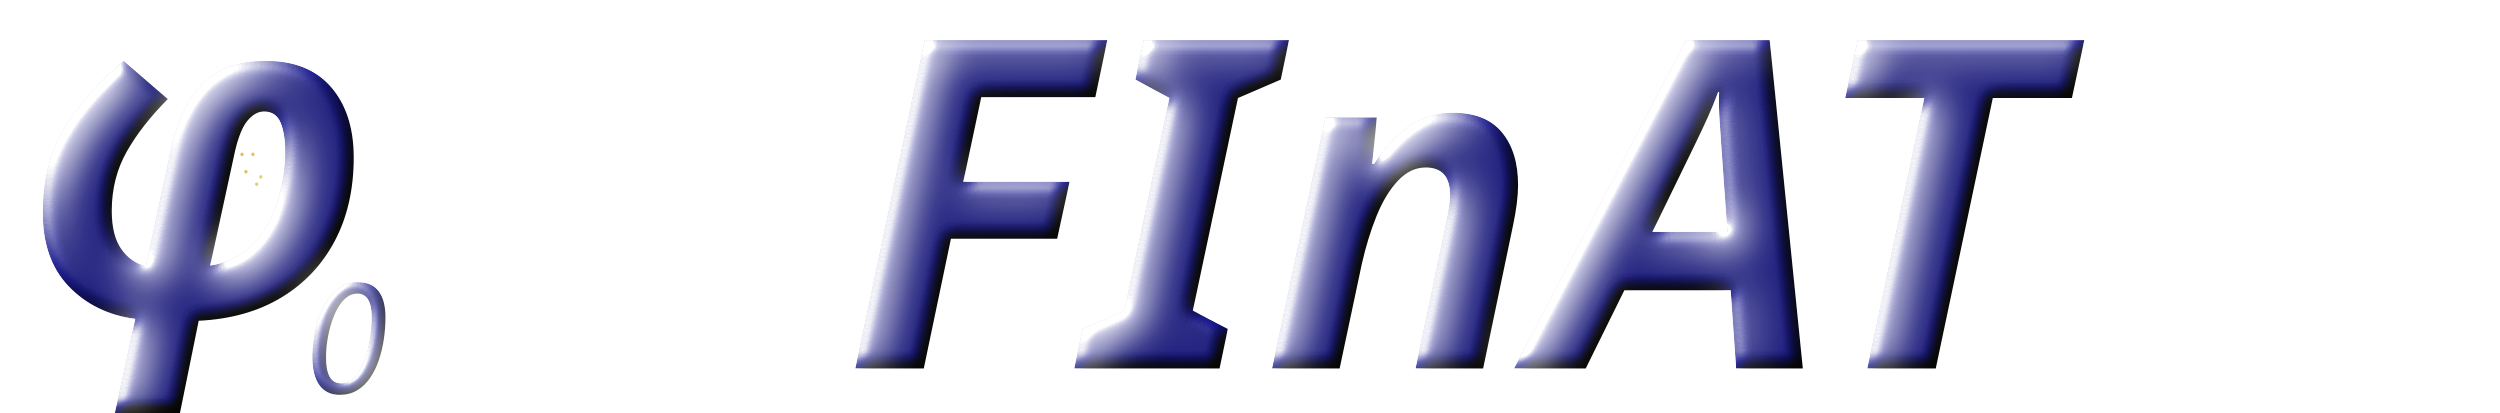
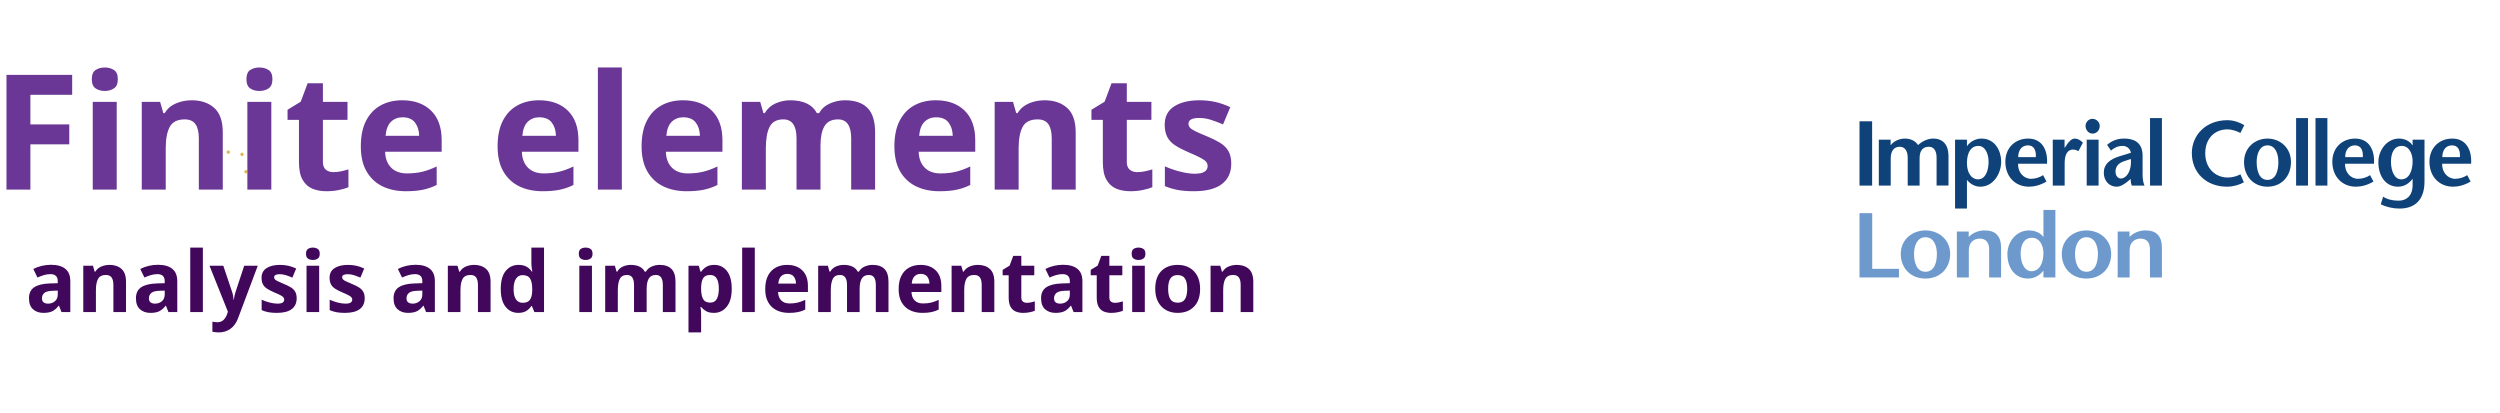
<svg xmlns="http://www.w3.org/2000/svg" xmlns:xlink="http://www.w3.org/1999/xlink" width="1120" height="185" id="svg2" version="1.1">
  <defs id="defs4">
    <marker style="overflow:visible" id="Arrow1SstartRN" refX="0" refY="0" orient="auto">
      <path transform="matrix(0.2,0,0,0.2,1.2,0)" style="fill:url(#linearGradient6926);fill-rule:evenodd;stroke:url(#linearGradient6926);stroke-width:1pt;marker-start:none" d="M 0,0 5,-5 -12.5,0 5,5 0,0 z" id="path7129" />
    </marker>
    <linearGradient xlink:href="#linearGradient3328" id="linearGradient6926" gradientUnits="userSpaceOnUse" x1="95.859" y1="383.739" x2="276.635" y2="349.407" />
    <linearGradient xlink:href="#rect1511_1_-0-1" id="linearGradient6924" gradientUnits="userSpaceOnUse" gradientTransform="matrix(109.471,0,0,-10.70103,34573.927,5440.32)" x1="-317.258" y1="542.412" x2="-316.715" y2="542.412" />
    <linearGradient xlink:href="#rect1511_1_-0-1" id="linearGradient6922" gradientUnits="userSpaceOnUse" gradientTransform="matrix(109.471,0,0,-10.70103,34573.83,5320.278)" x1="-317.258" y1="542.412" x2="-316.715" y2="542.412" />
    <marker style="overflow:visible" id="Arrow1SstartR" refX="0" refY="0" orient="auto">
      <path transform="matrix(0.2,0,0,0.2,1.2,0)" style="fill:url(#linearGradient5829);fill-rule:evenodd;stroke:url(#linearGradient5829);stroke-width:1pt;marker-start:none" d="M 0,0 5,-5 -12.5,0 5,5 0,0 z" id="path6405" />
    </marker>
    <linearGradient gradientUnits="userSpaceOnUse" y2="383.739" x2="287.743" y1="383.739" x1="95.859" id="linearGradient5829" xlink:href="#rect1511_1_-0" />
    <linearGradient id="linearGradient6429-2">
      <stop id="stop6431-9" offset="0" style="stop-color:#0000ff;stop-opacity:1;" />
      <stop id="stop6433-0" offset="1" style="stop-color:#0000ff;stop-opacity:0;" />
    </linearGradient>
    <linearGradient y2="434.478" x2="418.761" y1="434.478" x1="262.572" gradientUnits="userSpaceOnUse" id="linearGradient3385-6" xlink:href="#linearGradient6429-2" />
    <linearGradient y2="542.412" y1="542.412" x2="-316.715" x1="-317.258" id="linearGradient3328" gradientUnits="userSpaceOnUse" gradientTransform="matrix(29.4937,0,0,-4.0625,9368.054,2205.97)">
      <stop id="stop3330" style="stop-color:#18a9ff;stop-opacity:1;" offset="0" />
      <stop id="stop3332" style="stop-color:#2032a6;stop-opacity:1;" offset="1" />
    </linearGradient>
    <linearGradient y2="542.412" x2="-316.715" y1="542.412" x1="-317.258" gradientTransform="matrix(109.471,0,0,-10.70103,34573.927,5440.32)" gradientUnits="userSpaceOnUse" id="linearGradient6480-1" xlink:href="#rect1511_1_-0-1" />
    <linearGradient y2="542.412" y1="542.412" x2="-316.715" x1="-317.258" id="rect1511_1_-0-1" gradientUnits="userSpaceOnUse" gradientTransform="matrix(29.4937,0,0,-4.0625,9368.054,2205.97)">
      <stop id="stop11-7-0" style="stop-color:#18a9ff;stop-opacity:1;" offset="0" />
      <stop id="stop13-2-7" style="stop-color:#2032a6;stop-opacity:1;" offset="1" />
    </linearGradient>
    <linearGradient y2="113.379" x2="172.25" y1="107.648" x1="35.031" gradientTransform="matrix(0.8028061,0,0,0.8028061,417.5134,251.278)" gradientUnits="userSpaceOnUse" id="linearGradient6811" xlink:href="#linearGradient2595" />
    <radialGradient r="186.907" fy="250.501" fx="92.779" cy="250.501" cx="92.779" gradientTransform="matrix(4.756774,1.635496,-0.9409773,2.7369,-67.71141,-595.7993)" gradientUnits="userSpaceOnUse" id="radialGradient6809" xlink:href="#linearGradient2595" />
    <linearGradient xlink:href="#linearGradient2595-2" id="linearGradient6684-2" gradientUnits="userSpaceOnUse" gradientTransform="matrix(0.8028061,0,0,0.8028061,417.5134,251.278)" x1="35.031" y1="107.648" x2="172.25" y2="113.379" />
    <linearGradient y2="113.379" x2="172.25" y1="107.648" x1="35.031" gradientTransform="matrix(0.8028061,0,0,0.8028061,417.5134,251.278)" gradientUnits="userSpaceOnUse" id="linearGradient6632-6" xlink:href="#linearGradient2595-2" />
    <linearGradient id="linearGradient2595-2">
      <stop style="stop-color:#ffffff;stop-opacity:1;" offset="0" id="stop2597-2" />
      <stop style="stop-color:#ffffff;stop-opacity:0;" offset="1" id="stop2599-4" />
    </linearGradient>
    <radialGradient xlink:href="#linearGradient2595-2" id="radialGradient2601-0" cx="92.779" cy="250.501" fx="92.779" fy="250.501" r="186.907" gradientTransform="matrix(4.756774,1.635496,-0.9409773,2.7369,-67.71141,-595.7993)" gradientUnits="userSpaceOnUse" />
    <linearGradient xlink:href="#linearGradient2595-6" id="linearGradient6684-7" gradientUnits="userSpaceOnUse" gradientTransform="matrix(0.8028061,0,0,0.8028061,417.5134,251.278)" x1="35.031" y1="107.648" x2="172.25" y2="113.379" />
    <linearGradient y2="113.379" x2="172.25" y1="107.648" x1="35.031" gradientTransform="matrix(0.8028061,0,0,0.8028061,417.5134,251.278)" gradientUnits="userSpaceOnUse" id="linearGradient6632-0" xlink:href="#linearGradient2595-6" />
    <linearGradient id="linearGradient2595-6">
      <stop style="stop-color:#ffffff;stop-opacity:1;" offset="0" id="stop2597-81" />
      <stop style="stop-color:#ffffff;stop-opacity:0;" offset="1" id="stop2599-85" />
    </linearGradient>
    <radialGradient xlink:href="#linearGradient2595-6" id="radialGradient2601-4" cx="92.779" cy="250.501" fx="92.779" fy="250.501" r="186.907" gradientTransform="matrix(4.756774,1.635496,-0.9409773,2.7369,-67.71141,-595.7993)" gradientUnits="userSpaceOnUse" />
    <linearGradient xlink:href="#linearGradient2595-5" id="linearGradient6684" gradientUnits="userSpaceOnUse" gradientTransform="matrix(0.8028061,0,0,0.8028061,417.5134,251.278)" x1="35.031" y1="107.648" x2="172.25" y2="113.379" />
    <linearGradient y2="113.379" x2="172.25" y1="107.648" x1="35.031" gradientTransform="matrix(0.8028061,0,0,0.8028061,417.5134,251.278)" gradientUnits="userSpaceOnUse" id="linearGradient6632-5" xlink:href="#linearGradient2595-5" />
    <linearGradient id="linearGradient2595-5">
      <stop style="stop-color:#ffffff;stop-opacity:1;" offset="0" id="stop2597-8" />
      <stop style="stop-color:#ffffff;stop-opacity:0;" offset="1" id="stop2599-8" />
    </linearGradient>
    <radialGradient xlink:href="#linearGradient2595-5" id="radialGradient2601-9" cx="92.779" cy="250.501" fx="92.779" fy="250.501" r="186.907" gradientTransform="matrix(4.756774,1.635496,-0.9409773,2.7369,-67.71141,-595.7993)" gradientUnits="userSpaceOnUse" />
    <linearGradient y2="113.379" x2="172.25" y1="107.648" x1="35.031" gradientTransform="matrix(0.8028061,0,0,0.8028061,417.5134,251.278)" gradientUnits="userSpaceOnUse" id="linearGradient6632" xlink:href="#linearGradient2595" />
    <linearGradient id="linearGradient2595">
      <stop style="stop-color:#ffffff;stop-opacity:1;" offset="0" id="stop2597" />
      <stop style="stop-color:#ffffff;stop-opacity:0;" offset="1" id="stop2599" />
    </linearGradient>
    <linearGradient id="linearGradient3105">
      <stop style="stop-color:#ffffff;stop-opacity:1;" offset="0" id="stop3107" />
      <stop style="stop-color:#ffffff;stop-opacity:0;" offset="1" id="stop3109" />
    </linearGradient>
    <radialGradient xlink:href="#linearGradient3105" id="radialGradient3111" cx="-212.733" cy="554.967" fx="-212.733" fy="554.967" r="225.933" gradientTransform="matrix(1.169684,0.3090942,-0.1720308,0.6510061,159.6627,323.8802)" gradientUnits="userSpaceOnUse" />
    <linearGradient id="linearGradient5594">
      <stop id="stop5596" offset="0" style="stop-color:#b2d2e3;stop-opacity:1;" />
      <stop style="stop-color:#5a9fc3;stop-opacity:0.498;" offset="0.5" id="stop5602" />
      <stop id="stop5598" offset="1" style="stop-color:#5a9fc3;stop-opacity:0;" />
    </linearGradient>
    <radialGradient xlink:href="#linearGradient2595" id="radialGradient2601" cx="92.779" cy="250.501" fx="92.779" fy="250.501" r="186.907" gradientTransform="matrix(4.756774,1.635496,-0.9409773,2.7369,-67.71141,-595.7993)" gradientUnits="userSpaceOnUse" />
    <linearGradient xlink:href="#linearGradient2595" id="linearGradient2618" x1="35.031" y1="107.648" x2="172.25" y2="113.379" gradientUnits="userSpaceOnUse" gradientTransform="matrix(4.284201,0,0,4.284201,-211.9551,-277.7878)" />
    <linearGradient y2="542.412" y1="542.412" x2="-316.715" x1="-317.258" id="rect1511_1_-0" gradientUnits="userSpaceOnUse" gradientTransform="matrix(29.4937,0,0,-4.0625,9368.054,2205.97)">
      <stop id="stop11-7" style="stop-color:#18a9ff;stop-opacity:1;" offset="0" />
      <stop id="stop13-2" style="stop-color:#2032a6;stop-opacity:1;" offset="1" />
    </linearGradient>
    <linearGradient y2="542.41" y1="542.41" x2="-316.716" x1="-317.259" id="rect1512_1_-6" gradientUnits="userSpaceOnUse" gradientTransform="matrix(29.4937,0,0,-4.0625,9368.054,2251.383)" xlink:href="#rect1511_1_-0">
      <stop id="stop17-9" style="stop-color:#A7873D" offset="0" />
      <stop id="stop19-2" style="stop-color:#663624" offset="1" />
    </linearGradient>
    <linearGradient y2="542.412" y1="542.412" x2="-316.715" x1="-317.258" id="rect1511_1_" gradientUnits="userSpaceOnUse" gradientTransform="matrix(29.4937,0,0,-4.0625,9368.054,2205.97)">
      <stop id="stop11" style="stop-color:#18cc1c;stop-opacity:1;" offset="0" />
      <stop id="stop13" style="stop-color:#20701a;stop-opacity:1;" offset="1" />
    </linearGradient>
    <linearGradient y2="542.41" y1="542.41" x2="-316.716" x1="-317.259" id="rect1512_1_" gradientUnits="userSpaceOnUse" gradientTransform="matrix(29.4937,0,0,-4.0625,9368.054,2251.383)" xlink:href="#rect1511_1_">
      <stop id="stop17" style="stop-color:#A7873D" offset="0" />
      <stop id="stop19" style="stop-color:#663624" offset="1" />
    </linearGradient>
    <clipPath id="clipPath5013" clipPathUnits="userSpaceOnUse">
      <path id="path5015" clip-rule="evenodd" d="m 363.544,9.914 c -1.714,-0.949 -15.714,-8.97 -15.771,-8.986 -0.545,-0.363 -1.258,0 -1.258,0.606 0,0.606 0.76,1.015 0.76,1.015 0,0 1.714,1.111 1.714,3.993 -0.037,2.388 -0.047,6.179 -0.047,8.481 -0.587,3.11 -1.85,3.534 -1.876,3.584 -0.582,0.576 -0.634,0.616 -0.173,1.222 0.461,0.606 1.641,-0.197 1.641,-0.197 0,0 14.057,-7.976 14.886,-8.476 0.309,-0.278 0.875,-0.601 0.126,-1.242 m -24.294,-5.724 c -1.845,0 -40.752,-0.01 -68.097,-0.01 -2.406,0 -3.176,3.18 -3.176,3.736 0,1.459 0.037,2.933 0.037,4.76 0,1.827 1.525,3.64 3.092,3.64 1.567,0 67.641,-0.005 68.254,-0.005 1.73,0 3.129,-1.807 3.129,-3.367 0,-1.938 0.011,-3.988 0.011,-5.063 0,-1.888 -1.405,-3.69 -3.25,-3.69 m -77.473,11.843 c -0.257,-0.833 -0.676,-9.334 0.047,-11.358 0.33,-0.939 1.174,-1.716 1.745,-2.529 0.32,-0.454 0.414,-0.818 -0.121,-1.247 -0.304,-0.323 -0.833,0.066 -0.833,0.066 0,0 -9.796,5.518 -15.808,8.925 -0.246,0.237 -0.293,0.631 -0.157,0.944 0.126,0.273 0.566,0.55 1.31,0.944 3.763,2.12 14.204,7.931 14.65,8.198 0.839,0.323 1.179,-0.293 1.179,-0.293 0,0 0.257,-0.318 -0.356,-1.02 -0.44,-0.212 -1.578,-1.524 -1.656,-2.63" />
    </clipPath>
    <clipPath id="clipPath5005" clipPathUnits="userSpaceOnUse">
      <path id="path5007" d="m 0,0 1000,0 0,1000 L 0,1000 0,0 z" />
    </clipPath>
    <clipPath id="clipPath4953" clipPathUnits="userSpaceOnUse">
      <path id="path4955" d="m 0,891.015 720,0 0,-891 -720,0 0,891 z" />
    </clipPath>
    <clipPath id="clipPath4945" clipPathUnits="userSpaceOnUse">
      <path id="path4947" d="m 45,846 630,0 0,-801 -630,0 0,801 z" />
    </clipPath>
    <clipPath id="clipPath4933" clipPathUnits="userSpaceOnUse">
      <path id="path4935" d="m 0,891.015 720,0 0,-891 -720,0 0,891 z" />
    </clipPath>
    <clipPath id="clipPath4925" clipPathUnits="userSpaceOnUse">
      <path id="path4927" d="m 45,846 630,0 0,-801 -630,0 0,801 z" />
    </clipPath>
    <clipPath id="clipPath4917" clipPathUnits="userSpaceOnUse">
      <path id="path4919" clip-rule="evenodd" d="m 86.5,402.79 105.5,0 0,-64.75 -105.5,0 0,64.75 z" />
    </clipPath>
    <clipPath id="clipPath4905" clipPathUnits="userSpaceOnUse">
      <path id="path4907" d="m 0,891.015 720,0 0,-891 -720,0 0,891 z" />
    </clipPath>
    <clipPath id="clipPath4897" clipPathUnits="userSpaceOnUse">
      <path id="path4899" d="m 45,846 630,0 0,-801 -630,0 0,801 z" />
    </clipPath>
    <clipPath id="clipPath4889" clipPathUnits="userSpaceOnUse">
      <path id="path4891" clip-rule="evenodd" d="m 86.5,365.24 105.5,0 0,-88.75 -105.5,0 0,88.75 z" />
    </clipPath>
    <clipPath id="clipPath4861" clipPathUnits="userSpaceOnUse">
      <path id="path4863" d="m 0,891.015 720,0 0,-891 -720,0 0,891 z" />
    </clipPath>
    <clipPath id="clipPath4853" clipPathUnits="userSpaceOnUse">
      <path id="path4855" d="m 45,846 630,0 0,-801 -630,0 0,801 z" />
    </clipPath>
    <clipPath id="clipPath4705" clipPathUnits="userSpaceOnUse">
      <path id="path4707" d="m 0,891.015 720,0 0,-891 -720,0 0,891 z" />
    </clipPath>
    <clipPath id="clipPath4697" clipPathUnits="userSpaceOnUse">
      <path id="path4699" d="m 45,846 630,0 0,-801 -630,0 0,801 z" />
    </clipPath>
    <clipPath id="clipPath4689" clipPathUnits="userSpaceOnUse">
      <path id="path4691" clip-rule="evenodd" d="m 229.19,697.89 107,0 0,-108.5 -107,0 0,108.5 z" />
    </clipPath>
    <clipPath id="clipPath4541" clipPathUnits="userSpaceOnUse">
      <path id="path4543" d="m 0,891.015 720,0 0,-891 -720,0 0,891 z" />
    </clipPath>
    <clipPath id="clipPath4533" clipPathUnits="userSpaceOnUse">
      <path id="path4535" d="m 45,846 630,0 0,-801 -630,0 0,801 z" />
    </clipPath>
    <clipPath id="clipPath4525" clipPathUnits="userSpaceOnUse">
      <path id="path4527" clip-rule="evenodd" d="m 428.19,697.89 107,0 0,-108.5 -107,0 0,108.5 z" />
    </clipPath>
    <clipPath id="clipPath4377" clipPathUnits="userSpaceOnUse">
      <path id="path4379" d="m 0,891.015 720,0 0,-891 -720,0 0,891 z" />
    </clipPath>
    <clipPath id="clipPath4369" clipPathUnits="userSpaceOnUse">
      <path id="path4371" d="m 45,846 630,0 0,-801 -630,0 0,801 z" />
    </clipPath>
    <clipPath id="clipPath4361" clipPathUnits="userSpaceOnUse">
      <path id="path4363" clip-rule="evenodd" d="m 229.19,383.89 107,0 0,-108.5 -107,0 0,108.5 z" />
    </clipPath>
    <clipPath id="clipPath4211" clipPathUnits="userSpaceOnUse">
      <path id="path4213" d="m 0,891.015 720,0 0,-891 -720,0 0,891 z" />
    </clipPath>
    <clipPath id="clipPath4203" clipPathUnits="userSpaceOnUse">
      <path id="path4205" d="m 45,846 630,0 0,-801 -630,0 0,801 z" />
    </clipPath>
    <clipPath id="clipPath4195" clipPathUnits="userSpaceOnUse">
      <path id="path4197" clip-rule="evenodd" d="m 428.19,383.89 107,0 0,-108.5 -107,0 0,108.5 z" />
    </clipPath>
    <clipPath id="clipPath4047" clipPathUnits="userSpaceOnUse">
      <path id="path4049" d="m 0,891.015 720,0 0,-891 -720,0 0,891 z" />
    </clipPath>
    <clipPath id="clipPath4039" clipPathUnits="userSpaceOnUse">
      <path id="path4041" d="m 45,846 630,0 0,-801 -630,0 0,801 z" />
    </clipPath>
    <clipPath id="clipPath4031" clipPathUnits="userSpaceOnUse">
      <path id="path4033" clip-rule="evenodd" d="m 229.19,268.89 107,0 0,-108.5 -107,0 0,108.5 z" />
    </clipPath>
    <clipPath id="clipPath3883" clipPathUnits="userSpaceOnUse">
      <path id="path3885" d="m 0,891.015 720,0 0,-891 -720,0 0,891 z" />
    </clipPath>
    <clipPath id="clipPath3875" clipPathUnits="userSpaceOnUse">
      <path id="path3877" d="m 45,846 630,0 0,-801 -630,0 0,801 z" />
    </clipPath>
    <clipPath id="clipPath3867" clipPathUnits="userSpaceOnUse">
      <path id="path3869" clip-rule="evenodd" d="m 428.19,268.89 107,0 0,-108.5 -107,0 0,108.5 z" />
    </clipPath>
    <clipPath id="clipPath3267" clipPathUnits="userSpaceOnUse">
      <path id="path3269" d="m 0,891.015 720,0 0,-891 -720,0 0,891 z" />
    </clipPath>
    <clipPath id="clipPath3259" clipPathUnits="userSpaceOnUse">
      <path id="path3261" d="m 45,846 630,0 0,-801 -630,0 0,801 z" />
    </clipPath>
    <clipPath id="clipPath3163" clipPathUnits="userSpaceOnUse">
      <path id="path3165" clip-rule="evenodd" d="m 582.612,782.41 -495.466,0 0,20.618 495.466,0 c 5.675,0 10.276,-4.615 10.276,-10.309 0,-5.694 -4.601,-10.309 -10.276,-10.309" />
    </clipPath>
    <clipPath id="clipPath3155" clipPathUnits="userSpaceOnUse">
      <path id="path3157" clip-rule="evenodd" d="m 582.775,782.41 -495.62,0 0,20.618 495.62,0 c 5.674,0 10.274,-4.615 10.274,-10.309 0,-5.694 -4.6,-10.309 -10.274,-10.309" />
    </clipPath>
    <clipPath id="clipPath3143" clipPathUnits="userSpaceOnUse">
      <path id="path3145" clip-rule="evenodd" d="m 582.612,782.41 -495.466,0 0,20.618 495.466,0 c 5.675,0 10.276,-4.615 10.276,-10.309 0,-5.694 -4.601,-10.309 -10.276,-10.309" />
    </clipPath>
    <clipPath id="clipPath3131" clipPathUnits="userSpaceOnUse">
      <path id="path3133" clip-rule="evenodd" d="m 58.62,815.78 550,0 0,-51.28 -550,0 0,51.28 z" />
    </clipPath>
    <clipPath id="clipPath3121" clipPathUnits="userSpaceOnUse">
      <path id="path3123" d="m 0,891.015 720,0 0,-891 -720,0 0,891 z" />
    </clipPath>
    <clipPath id="clipPath3113" clipPathUnits="userSpaceOnUse">
      <path id="path3115" d="m 45,846 630,0 0,-801 -630,0 0,801 z" />
    </clipPath>
    <clipPath id="clipPath3093" clipPathUnits="userSpaceOnUse">
      <path id="path3095" clip-rule="evenodd" d="m 583.002,411.929 -495.715,0 0,20.783 495.715,0 c 5.547,0 10.045,-4.653 10.045,-10.392 0,-5.739 -4.498,-10.391 -10.045,-10.391" />
    </clipPath>
    <clipPath id="clipPath3085" clipPathUnits="userSpaceOnUse">
      <path id="path3087" clip-rule="evenodd" d="m 583,411.929 -495.714,0 0,20.783 495.714,0 c 5.549,0 10.047,-4.653 10.047,-10.392 0,-5.739 -4.498,-10.391 -10.047,-10.391" />
    </clipPath>
    <clipPath id="clipPath3073" clipPathUnits="userSpaceOnUse">
      <path id="path3075" clip-rule="evenodd" d="m 583.002,411.929 -495.715,0 0,20.783 495.715,0 c 5.547,0 10.045,-4.653 10.045,-10.392 0,-5.739 -4.498,-10.391 -10.045,-10.391" />
    </clipPath>
    <clipPath id="clipPath3061" clipPathUnits="userSpaceOnUse">
      <path id="path3063" clip-rule="evenodd" d="m 60,446 549,0 0,-52 -549,0 0,52 z" />
    </clipPath>
    <clipPath id="clipPath3051" clipPathUnits="userSpaceOnUse">
      <path id="path3053" d="m 0,891.015 720,0 0,-891 -720,0 0,891 z" />
    </clipPath>
    <clipPath id="clipPath3043" clipPathUnits="userSpaceOnUse">
      <path id="path3045" d="m 45,846 630,0 0,-801 -630,0 0,801 z" />
    </clipPath>
    <clipPath id="clipPath3031" clipPathUnits="userSpaceOnUse">
      <path id="path3033" d="M 0,0 720,0 720,891 0,891 0,0 z" />
    </clipPath>
    <clipPath id="clipPath3021" clipPathUnits="userSpaceOnUse">
      <path id="path3023" d="m 27,0 0,783 612,0 L 639,0 27,0 z" />
    </clipPath>
    <clipPath id="clipPath3011" clipPathUnits="userSpaceOnUse">
      <path id="path3013" d="M 0,0 639,0 639,783 0,783 0,0 z" />
    </clipPath>
    <clipPath id="clipPath3001" clipPathUnits="userSpaceOnUse">
      <path id="path3003" d="M 0,0 0,783 585,783 585,0 0,0 z" />
    </clipPath>
    <marker style="overflow:visible" id="Arrow1Lend" refX="0" refY="0" orient="auto">
      <path transform="matrix(-0.8,0,0,-0.8,-10,0)" style="fill-rule:evenodd;stroke:#000000;stroke-width:1pt;marker-start:none" d="M 0,0 5,-5 -12.5,0 5,5 0,0 z" id="path4974" />
    </marker>
    <marker style="overflow:visible" id="Arrow2Lend" refX="0" refY="0" orient="auto">
      <path transform="matrix(-1.1,0,0,-1.1,-1.1,0)" d="M 8.719,4.034 -2.207,0.016 8.719,-4.002 c -1.745,2.372 -1.735,5.617 -6e-7,8.035 z" style="font-size:12px;fill-rule:evenodd;stroke-width:0.625;stroke-linejoin:round" id="path4992" />
    </marker>
    <linearGradient id="linearGradient5994">
      <stop id="stop5996" offset="0" style="stop-color:#d6dad6;stop-opacity:1;" />
      <stop id="stop5998" offset="1" style="stop-color:#ffffff;stop-opacity:1;" />
    </linearGradient>
    <marker style="overflow:visible" id="Arrow1Lstart" refX="0" refY="0" orient="auto">
      <path transform="matrix(0.8,0,0,0.8,10,0)" style="fill-rule:evenodd;stroke:#000000;stroke-width:1pt;marker-start:none" d="M 0,0 5,-5 -12.5,0 5,5 0,0 z" id="path4214" />
    </marker>
    <marker style="overflow:visible" id="Arrow1Sstart" refX="0" refY="0" orient="auto">
      <path transform="matrix(0.2,0,0,0.2,1.2,0)" style="fill-rule:evenodd;stroke:#000000;stroke-width:1pt;marker-start:none" d="M 0,0 5,-5 -12.5,0 5,5 0,0 z" id="path4226" />
    </marker>
    <filter color-interpolation-filters="sRGB" id="filter3241">
      <feGaussianBlur stdDeviation="2.2" in="SourceAlpha" result="result1" id="feGaussianBlur3243" />
      <feSpecularLighting surfaceScale="5" specularConstant="2" specularExponent="18.1" result="result0" id="feSpecularLighting3245">
        <feDistantLight elevation="24" azimuth="225" id="feDistantLight3247" />
      </feSpecularLighting>
      <feComposite operator="in" result="result6" in2="SourceAlpha" id="feComposite3249" />
      <feMorphology operator="dilate" radius="5.7" id="feMorphology3251" />
      <feGaussianBlur stdDeviation="5.7" result="result11" id="feGaussianBlur3253" />
      <feDiffuseLighting in="result1" diffuseConstant="2" result="result3" surfaceScale="5" id="feDiffuseLighting3255">
        <feDistantLight azimuth="225" elevation="25" id="feDistantLight3257" />
      </feDiffuseLighting>
      <feBlend in="result3" mode="multiply" result="result7" in2="SourceGraphic" id="feBlend3259" />
      <feComposite result="result91" operator="in" in="result7" in2="SourceAlpha" id="feComposite3261" />
      <feBlend in="result6" mode="lighten" result="result9" in2="result91" id="feBlend3263" />
      <feComposite in="result11" in2="result9" id="feComposite3265" />
    </filter>
    <filter color-interpolation-filters="sRGB" id="filter3241-2">
      <feGaussianBlur stdDeviation="2.2" in="SourceAlpha" result="result1" id="feGaussianBlur3243-2" />
      <feSpecularLighting surfaceScale="5" specularConstant="2" specularExponent="18.1" result="result0" id="feSpecularLighting3245-2">
        <feDistantLight elevation="24" azimuth="225" id="feDistantLight3247-7" />
      </feSpecularLighting>
      <feComposite operator="in" result="result6" in2="SourceAlpha" id="feComposite3249-7" />
      <feMorphology operator="dilate" radius="5.7" id="feMorphology3251-9" />
      <feGaussianBlur stdDeviation="5.7" result="result11" id="feGaussianBlur3253-1" />
      <feDiffuseLighting in="result1" diffuseConstant="2" result="result3" surfaceScale="5" id="feDiffuseLighting3255-4">
        <feDistantLight azimuth="225" elevation="25" id="feDistantLight3257-4" />
      </feDiffuseLighting>
      <feBlend in="result3" mode="multiply" result="result7" in2="SourceGraphic" id="feBlend3259-0" />
      <feComposite result="result91" operator="in" in="result7" in2="SourceAlpha" id="feComposite3261-6" />
      <feBlend in="result6" mode="lighten" result="result9" in2="result91" id="feBlend3263-8" />
      <feComposite in="result11" in2="result9" id="feComposite3265-8" />
    </filter>
  </defs>
  <g id="layer1" transform="translate(0,-867.3622)">
    <g transform="matrix(1.161005,0,0,1.262085,336.3576,739.217)" id="g2668" style="overflow:visible" />
    <path style="fill:#e1b954;fill-opacity:1;stroke:none" id="path4171" d="m -13.311,379.151 c 0,2.673 -2.167,4.841 -4.841,4.841 -2.673,0 -4.841,-2.167 -4.841,-4.841 0,-2.673 2.167,-4.841 4.841,-4.841 2.673,0 4.841,2.167 4.841,4.841 z" transform="matrix(0.1538109,0,0,0.1628905,117.805,888.1304)" />
    <path style="fill:#e1b954;fill-opacity:1;stroke:none" id="path4171-8" d="m -13.311,379.151 c 0,2.673 -2.167,4.841 -4.841,4.841 -2.673,0 -4.841,-2.167 -4.841,-4.841 0,-2.673 2.167,-4.841 4.841,-4.841 2.673,0 4.841,2.167 4.841,4.841 z" transform="matrix(0.1538109,0,0,0.1628905,119.6419,884.8459)" />
    <path style="fill:#e1b954;fill-opacity:1;stroke:none" id="path4171-1" d="m -13.311,379.151 c 0,2.673 -2.167,4.841 -4.841,4.841 -2.673,0 -4.841,-2.167 -4.841,-4.841 0,-2.673 2.167,-4.841 4.841,-4.841 2.673,0 4.841,2.167 4.841,4.841 z" transform="matrix(0.1538109,0,0,0.1628905,112.972,882.5394)" />
    <path style="fill:#e1b954;fill-opacity:1;stroke:none" id="path4171-0" d="m -13.311,379.151 c 0,2.673 -2.167,4.841 -4.841,4.841 -2.673,0 -4.841,-2.167 -4.841,-4.841 0,-2.673 2.167,-4.841 4.841,-4.841 2.673,0 4.841,2.167 4.841,4.841 z" transform="matrix(0.1538109,0,0,0.1628905,111.2024,874.7549)" />
    <path style="fill:#e1b954;fill-opacity:1;stroke:none" id="path4171-75" d="m -13.311,379.151 c 0,2.673 -2.167,4.841 -4.841,4.841 -2.673,0 -4.841,-2.167 -4.841,-4.841 0,-2.673 2.167,-4.841 4.841,-4.841 2.673,0 4.841,2.167 4.841,4.841 z" transform="matrix(0.1538109,0,0,0.1628905,116.1028,874.7549)" />
    <path style="fill:#e1b954;fill-opacity:1;stroke:none" id="path4171-9" d="m -13.311,379.151 c 0,2.673 -2.167,4.841 -4.841,4.841 -2.673,0 -4.841,-2.167 -4.841,-4.841 0,-2.673 2.167,-4.841 4.841,-4.841 2.673,0 4.841,2.167 4.841,4.841 z" transform="matrix(0.1538109,0,0,0.1628905,105.0769,873.7458)" />
-     <g transform="matrix(1.431117,0,0,1.431117,-515.1337,693.8478)" id="layer1-8">
-       <text id="text2985" y="134.362" x="237" style="font-size:72px;font-style:normal;font-weight:normal;line-height:125%;letter-spacing:0px;word-spacing:0px;fill:#000000;fill-opacity:1;stroke:none;font-family:Sans" xml:space="preserve">
-         <tspan style="font-style:italic;font-variant:normal;font-weight:normal;font-stretch:normal;font-family:rsfs10;-inkscape-font-specification:rsfs10 Italic" y="134.362" x="237" id="tspan2987" />
-       </text>
-       <text id="text2991" y="373.362" x="326" style="font-size:65.001%;font-style:normal;font-weight:normal;line-height:125%;letter-spacing:0px;word-spacing:0px;baseline-shift:sub;fill:#000000;fill-opacity:1;stroke:none;font-family:Sans" xml:space="preserve">
-         <tspan y="373.362" x="326" id="tspan2993" />
-       </text>
-       <g id="g3003">
-         <g style="filter:url(#filter3241)" id="g3235">
-           <text id="text2995" y="220.362" x="367" style="font-size:72px;font-style:italic;font-variant:normal;font-weight:bold;font-stretch:normal;line-height:125%;letter-spacing:0px;word-spacing:0px;fill:#000080;fill-opacity:1;stroke:none;font-family:Ume P Mincho;-inkscape-font-specification:Ume P Mincho Bold Italic" xml:space="preserve">
-             <tspan style="font-size:144px;fill:#000080" y="220.362" x="367" id="tspan2997">φ</tspan>
-           </text>
-           <text id="text2999" y="244.362" x="455" style="font-size:72px;font-style:normal;font-variant:normal;font-weight:normal;font-stretch:normal;line-height:125%;letter-spacing:0px;word-spacing:0px;fill:#000080;fill-opacity:1;stroke:none;font-family:Ume Mincho;-inkscape-font-specification:Ume Mincho" xml:space="preserve">
-             <tspan style="font-size:48px;font-style:italic;fill:#000080" y="244.362" x="455" id="tspan3001">0</tspan>
-           </text>
-         </g>
-       </g>
-     </g>
    <g transform="matrix(1.431117,0,0,1.431117,-275.7275,699.9088)" id="layer1-8-3">
      <text id="text2985-2" y="134.362" x="237" style="font-size:72px;font-style:normal;font-weight:normal;line-height:125%;letter-spacing:0px;word-spacing:0px;fill:#000000;fill-opacity:1;stroke:none;font-family:Sans" xml:space="preserve">
        <tspan style="font-style:italic;font-variant:normal;font-weight:normal;font-stretch:normal;font-family:rsfs10;-inkscape-font-specification:rsfs10 Italic" y="134.362" x="237" id="tspan2987-1" />
      </text>
      <text id="text2991-6" y="373.362" x="326" style="font-size:65.001%;font-style:normal;font-weight:normal;line-height:125%;letter-spacing:0px;word-spacing:0px;baseline-shift:sub;fill:#000000;fill-opacity:1;stroke:none;font-family:Sans" xml:space="preserve">
        <tspan y="373.362" x="326" id="tspan2993-0" />
      </text>
-       <text id="text2995-7" y="232.362" x="456.643" style="font-size:72px;font-style:italic;font-variant:normal;font-weight:bold;font-stretch:normal;line-height:125%;letter-spacing:0px;word-spacing:0px;fill:#000080;fill-opacity:1;stroke:none;font-family:Ume P Mincho;-inkscape-font-specification:Ume P Mincho Bold Italic;filter:url(#filter3241-2)" xml:space="preserve">
-         <tspan style="font-size:144px;fill:#000080" y="232.362" x="456.643" id="tspan2997-2">FInAT</tspan>
-       </text>
    </g>
+     <g transform="matrix(0.7592649,0,0,-0.7592649,833.0623,992.1552)" id="g3241">
+       <g transform="scale(0.1,0.1)" id="g3243">
+         <path id="path3245" style="fill:#10427a;fill-opacity:1;fill-rule:nonzero;stroke:none" d="m 0,548.488 74.406,0 0,379.414 -74.406,0 0,-379.414 z" />
+         <path id="path3247" style="fill:#10427a;fill-opacity:1;fill-rule:nonzero;stroke:none" d="m 183.574,787.531 1.055,0 c 17.945,24.395 52.223,38.477 83.375,38.477 33.203,0 61.68,-13.559 77.539,-38.477 22.187,21.66 56.465,37.93 87.617,38.477 59.551,0.547 90.742,-36.875 91.797,-99.184 l 0,-177.793 -70.215,0 0,164.77 c 0,31.426 -10.547,63.941 -45.332,63.941 -33.769,0 -54.863,-20.562 -54.863,-67.711 l 0,-161.543 -70.195,0 0,165.313 c 0,37.929 -16.348,63.941 -46.426,63.941 -33.262,0 -53.805,-23.277 -53.805,-69.351 l 0,-159.903 -70.195,0 0,271.016 69.648,0 0,-31.973" />
+         <path id="path3249" style="fill:#10427a;fill-opacity:1;fill-rule:nonzero;stroke:none" d="m 633.883,819.504 -70.137,0 0,-406.543 70.137,0 0,169.141 c 19.551,-23.887 46.933,-40.098 79.101,-40.098 75.469,0 122.954,76.387 122.954,147.945 0,59.629 -33.735,136.059 -116.567,136.059 -31.66,0 -65.937,-16.27 -84.433,-43.891 l -1.055,0 0,37.387 z m 67.539,-36.875 c 40.058,0 60.117,-46.621 60.117,-93.223 0,-47.695 -15.801,-104.062 -62.734,-104.062 -38.008,0 -64.922,38.476 -64.922,95.39 0,62.34 23.222,101.895 67.539,101.895" />
+         <path id="path3251" style="fill:#10427a;fill-opacity:1;fill-rule:nonzero;stroke:none" d="m 1106.41,677.512 c 5.21,80.742 -29.09,148.496 -111.371,148.496 -75.449,0 -134.531,-53.125 -134.531,-136.602 0,-89.457 59.59,-147.402 139.277,-147.402 30.055,0 67.515,8.672 103.395,30.332 l -20.05,37.93 c -17.39,-12.446 -44.87,-21.7 -70.69,-21.7 -43.788,0 -78.592,37.965 -76.991,88.946 l 170.961,0 z m -169.926,39.019 c -0.527,36.25 17.383,69.36 57.5,69.36 34.806,0 49.066,-28.188 46.406,-69.36 l -103.906,0" />
+         <path id="path3253" style="fill:#10427a;fill-opacity:1;fill-rule:nonzero;stroke:none" d="m 1209.9,771.809 1.06,0 14.22,21.132 c 8.43,11.407 23.75,33.067 45.37,33.067 15.84,0 32.69,-8.692 47.5,-24.375 l -26.37,-49.903 c -11.6,5.973 -19,9.239 -33.24,9.239 -24.26,0 -48.03,-20.063 -48.03,-78.594 l 0,-133.887 -70.18,0 0,271.016 69.67,0 0,-47.695" />
+         <path id="path3255" style="fill:#10427a;fill-opacity:1;fill-rule:nonzero;stroke:none" d="m 1333.67,900.773 c 0,20.645 16.88,41.739 40.63,41.739 24.25,0 43.26,-20.586 43.26,-41.739 0,-23.281 -16.39,-45.488 -42.25,-45.488 -24.76,0 -41.64,22.207 -41.64,45.488 z m 76.99,-81.269 0,-271.016 -70.13,0 0,271.016 70.13,0" />
+         <path id="path3257" style="fill:#10427a;fill-opacity:1;fill-rule:nonzero;stroke:none" d="m 1600.2,588.059 c 0,-14.629 1.56,-30.356 6.81,-39.571 l 74.42,0 c -8.46,18.985 -11.1,44.453 -11.1,66.129 l 0,110.551 c 0,84.57 -59.59,100.84 -108.14,100.84 -36.39,0 -68.56,-9.223 -101.31,-36.875 l 22.67,-34.145 c 18.5,16.274 39.61,27.641 69.71,27.641 22.68,0 44.28,-15.723 47.97,-40.645 l -62.27,-18.964 c -61.21,-17.872 -97.59,-47.153 -97.59,-98.672 0,-49.825 34.27,-82.344 75.43,-82.344 24.27,0 48.06,16.777 67.58,32.519 l 15.82,13.536 z m 1.03,117.617 c 5.27,-79.649 -31.09,-115.449 -59.06,-115.449 -16.88,0 -31.7,16.25 -31.7,40.117 0,30.879 17.44,51.465 51.72,62.344 l 39.04,12.988" />
+         <path id="path3259" style="fill:#10427a;fill-opacity:1;fill-rule:nonzero;stroke:none" d="m 1714.14,548.488 70.129,0 0,398.398 -70.129,0 0,-398.398 z" />
+         <path id="path3261-7" style="fill:#10427a;fill-opacity:1;fill-rule:nonzero;stroke:none" d="m 2247.33,859.074 c -17.99,9.766 -48.03,21.133 -76.56,21.133 -75.94,0 -130.78,-54.746 -130.78,-140.937 0,-89.985 60.68,-143.086 132.91,-143.086 28.51,0 54.88,8.14 74.43,18.984 L 2267.9,568 c -22.68,-13.555 -62.25,-25.996 -98.15,-25.996 -128.24,0 -208.94,86.719 -208.94,198.34 0,103.535 80.23,194.062 209.96,194.062 38.55,0 74.45,-14.101 99.72,-29.277 l -23.16,-46.055" />
+         <path id="path3263" style="fill:#10427a;fill-opacity:1;fill-rule:nonzero;stroke:none" d="m 2407.11,542.004 c 82.88,0 138.72,61.211 138.72,145.234 0,87.813 -67.49,138.77 -138.72,138.77 -70.72,0 -138.22,-50.957 -138.22,-138.77 0,-84.023 55.92,-145.234 138.22,-145.234 z m 0,40.098 c -50.13,0 -63.82,57.441 -63.82,105.136 0,44.981 15.8,98.653 63.82,98.653 49.07,0 64.34,-53.672 64.34,-98.653 0,-47.695 -13.16,-105.136 -64.34,-105.136" />
+         <path id="path3265" style="fill:#10427a;fill-opacity:1;fill-rule:nonzero;stroke:none" d="m 2576.08,548.488 70.207,0 0,398.398 -70.207,0 0,-398.398 z" />
+         <path id="path3267" style="fill:#10427a;fill-opacity:1;fill-rule:nonzero;stroke:none" d="m 2690.51,548.488 70.137,0 0,398.398 -70.137,0 0,-398.398 z" />
+         <path id="path3269-4" style="fill:#10427a;fill-opacity:1;fill-rule:nonzero;stroke:none" d="m 3035.67,677.512 c 5.29,80.742 -29,148.496 -111.31,148.496 -75.43,0 -134.59,-53.125 -134.59,-136.602 0,-89.457 59.63,-147.402 139.34,-147.402 30.04,0 67.5,8.672 103.41,30.332 l -20.05,37.93 c -17.39,-12.446 -44.87,-21.7 -70.71,-21.7 -43.77,0 -78.63,37.965 -77.03,88.946 l 170.94,0 z m -169.84,39.019 c -0.59,36.25 17.36,69.36 57.44,69.36 34.86,0 49.08,-28.188 46.46,-69.36 l -103.9,0" />
+         <path id="path3271" style="fill:#10427a;fill-opacity:1;fill-rule:nonzero;stroke:none" d="m 3608.72,677.512 c 5.25,80.742 -29.01,148.496 -111.31,148.496 -75.47,0 -134.55,-53.125 -134.55,-136.602 0,-89.457 59.59,-147.402 139.29,-147.402 30.08,0 67.54,8.672 103.4,30.332 l -20.04,37.93 c -17.42,-12.446 -44.84,-21.7 -70.7,-21.7 -43.81,0 -78.57,37.965 -77.03,88.946 l 170.94,0 z m -169.89,39.019 c -0.5,36.25 17.41,69.36 57.52,69.36 34.79,0 49.08,-28.188 46.43,-69.36 l -103.95,0" />
+         <path id="path3273" style="fill:#10427a;fill-opacity:1;fill-rule:nonzero;stroke:none" d="m 3333.7,819.504 -70.18,0 0,-33.066 -1.03,0 c -14.77,24.39 -46.45,39.57 -78.64,39.57 -71.76,0 -122.4,-68.305 -122.4,-138.77 0,-86.718 45.92,-145.234 116.09,-145.234 40.12,0 67.52,22.754 84.95,45.527 l 1.03,0 0,-35.781 c 0,-62.871 -35.86,-92.148 -82.32,-92.148 -35.86,0 -65.94,7.05 -91.76,23.3 l -13.75,-44.433 c 31.15,-16.25 71.27,-25.508 110.8,-25.508 78.63,0 147.21,39.59 147.21,159.902 l 0,246.641 z m -134.01,-36.875 c 42.23,0 63.83,-43.906 63.83,-91.059 0,-54.195 -20.06,-106.226 -67.03,-106.226 -40.61,0 -60.63,50.957 -60.63,103.535 0,52.559 18.46,93.75 63.83,93.75" />
+         <path id="path3275" style="fill:#6e99cc;fill-opacity:1;fill-rule:nonzero;stroke:none" d="m 0,385.84 74.941,0 0,-328.399 157.715,0 0,-50.957 L 0,6.484 0,385.84" />
+         <path id="path3277" style="fill:#6e99cc;fill-opacity:1;fill-rule:nonzero;stroke:none" d="m 644.348,245.508 c 25.031,26.015 59.949,38.496 94.945,38.496 64.953,0 96.066,-34.707 96.066,-102.988 l 0,-174.532 -70.504,0 0,166.387 c 0,37.922 -17.222,62.852 -55.539,62.852 -36.128,0 -64.421,-23.274 -64.421,-67.715 l 0,-161.524 -70.524,0 0,270.977 69.977,0 0,-31.953" />
+         <path id="path3279" style="fill:#6e99cc;fill-opacity:1;fill-rule:nonzero;stroke:none" d="m 1085.16,6.484 70.52,0 0,398.34 -70.52,0 0,-158.808 -1.12,0 c -16.65,23.886 -48.83,37.988 -84.919,37.988 C 924.68,284.004 872.5,215.695 872.5,145.234 872.5,58.535 920.793,0 993.555,0 c 43.315,0 72.175,22.754 90.485,45.527 l 1.12,0 0,-39.043 z M 1017.97,240.586 c 44.44,0 67.19,-43.895 67.19,-91.016 0,-54.226 -21.07,-106.23 -70.53,-106.23 -42.735,0 -63.829,50.945 -63.829,103.515 0,52.571 19.453,93.731 67.169,93.731" />
+         <path id="path3281" style="fill:#6e99cc;fill-opacity:1;fill-rule:nonzero;stroke:none" d="m 1338.93,0 c 87.16,0 146,61.25 146,145.234 0,87.774 -71.04,138.77 -146,138.77 -74.42,0 -145.49,-50.996 -145.49,-138.77 C 1193.44,61.25 1252.31,0 1338.93,0 z m 0,40.117 c -52.72,0 -67.21,57.434 -67.21,105.117 0,44.969 16.64,98.633 67.21,98.633 51.67,0 67.73,-53.664 67.73,-98.633 0,-47.683 -13.84,-105.117 -67.73,-105.117" />
+         <path id="path3283" style="fill:#6d99cc;fill-opacity:1;fill-rule:nonzero;stroke:none" d="m 1593.24,245.508 c 25,26.015 59.97,38.496 94.93,38.496 64.97,0 96.09,-34.707 96.09,-102.988 l 0,-174.532 -70.51,0 0,166.387 c 0,37.922 -17.22,62.852 -55.56,62.852 -36.06,0 -64.4,-23.274 -64.4,-67.715 l 0,-161.524 -70.52,0 0,270.977 69.97,0 0,-31.953" />
+         <path id="path3285" style="fill:#6e99cc;fill-opacity:1;fill-rule:nonzero;stroke:none" d="m 388.84,0 c 87.156,0 146.015,61.25 146.015,145.234 0,87.774 -71.085,138.77 -146.015,138.77 -74.426,0 -145.488,-50.996 -145.488,-138.77 C 243.352,61.25 302.191,0 388.84,0 z m 0,40.117 c -52.805,0 -67.199,57.434 -67.199,105.117 0,44.969 16.64,98.633 67.199,98.633 51.633,0 67.742,-53.664 67.742,-98.633 0,-47.683 -13.922,-105.117 -67.742,-105.117" />
+       </g>
+     </g>
+     <text xml:space="preserve" style="font-size:48px;font-style:normal;font-variant:normal;font-weight:bold;font-stretch:normal;text-align:center;line-height:125%;letter-spacing:0px;word-spacing:0px;text-anchor:middle;fill:#000000;fill-opacity:1;stroke:none;font-family:Verdana;-inkscape-font-specification:Verdana Bold" x="319.06" y="952.316" id="text3310">
+       <tspan id="tspan3312" x="319.06" y="952.316" style="font-size:72px;fill:#6a3796;fill-opacity:1">Finite elements</tspan>
+       <tspan x="319.06" y="1007.159" id="tspan3314" style="font-size:38px;fill:#41075b;fill-opacity:1">analysis and implementation</tspan>
+     </text>
+     <flowRoot xml:space="preserve" id="flowRoot3316" style="fill:black;stroke:none;stroke-opacity:1;stroke-width:1px;stroke-linejoin:miter;stroke-linecap:butt;fill-opacity:1;font-family:Sans;font-style:normal;font-weight:normal;font-size:18px;line-height:125%;letter-spacing:0px;word-spacing:0px">
+       <flowRegion id="flowRegion3318">
+         <rect id="rect3320" width="106.066" height="57.579" x="418.203" y="53.68" />
+       </flowRegion>
+       <flowPara id="flowPara3322" />
+     </flowRoot>
  </g>
</svg>
